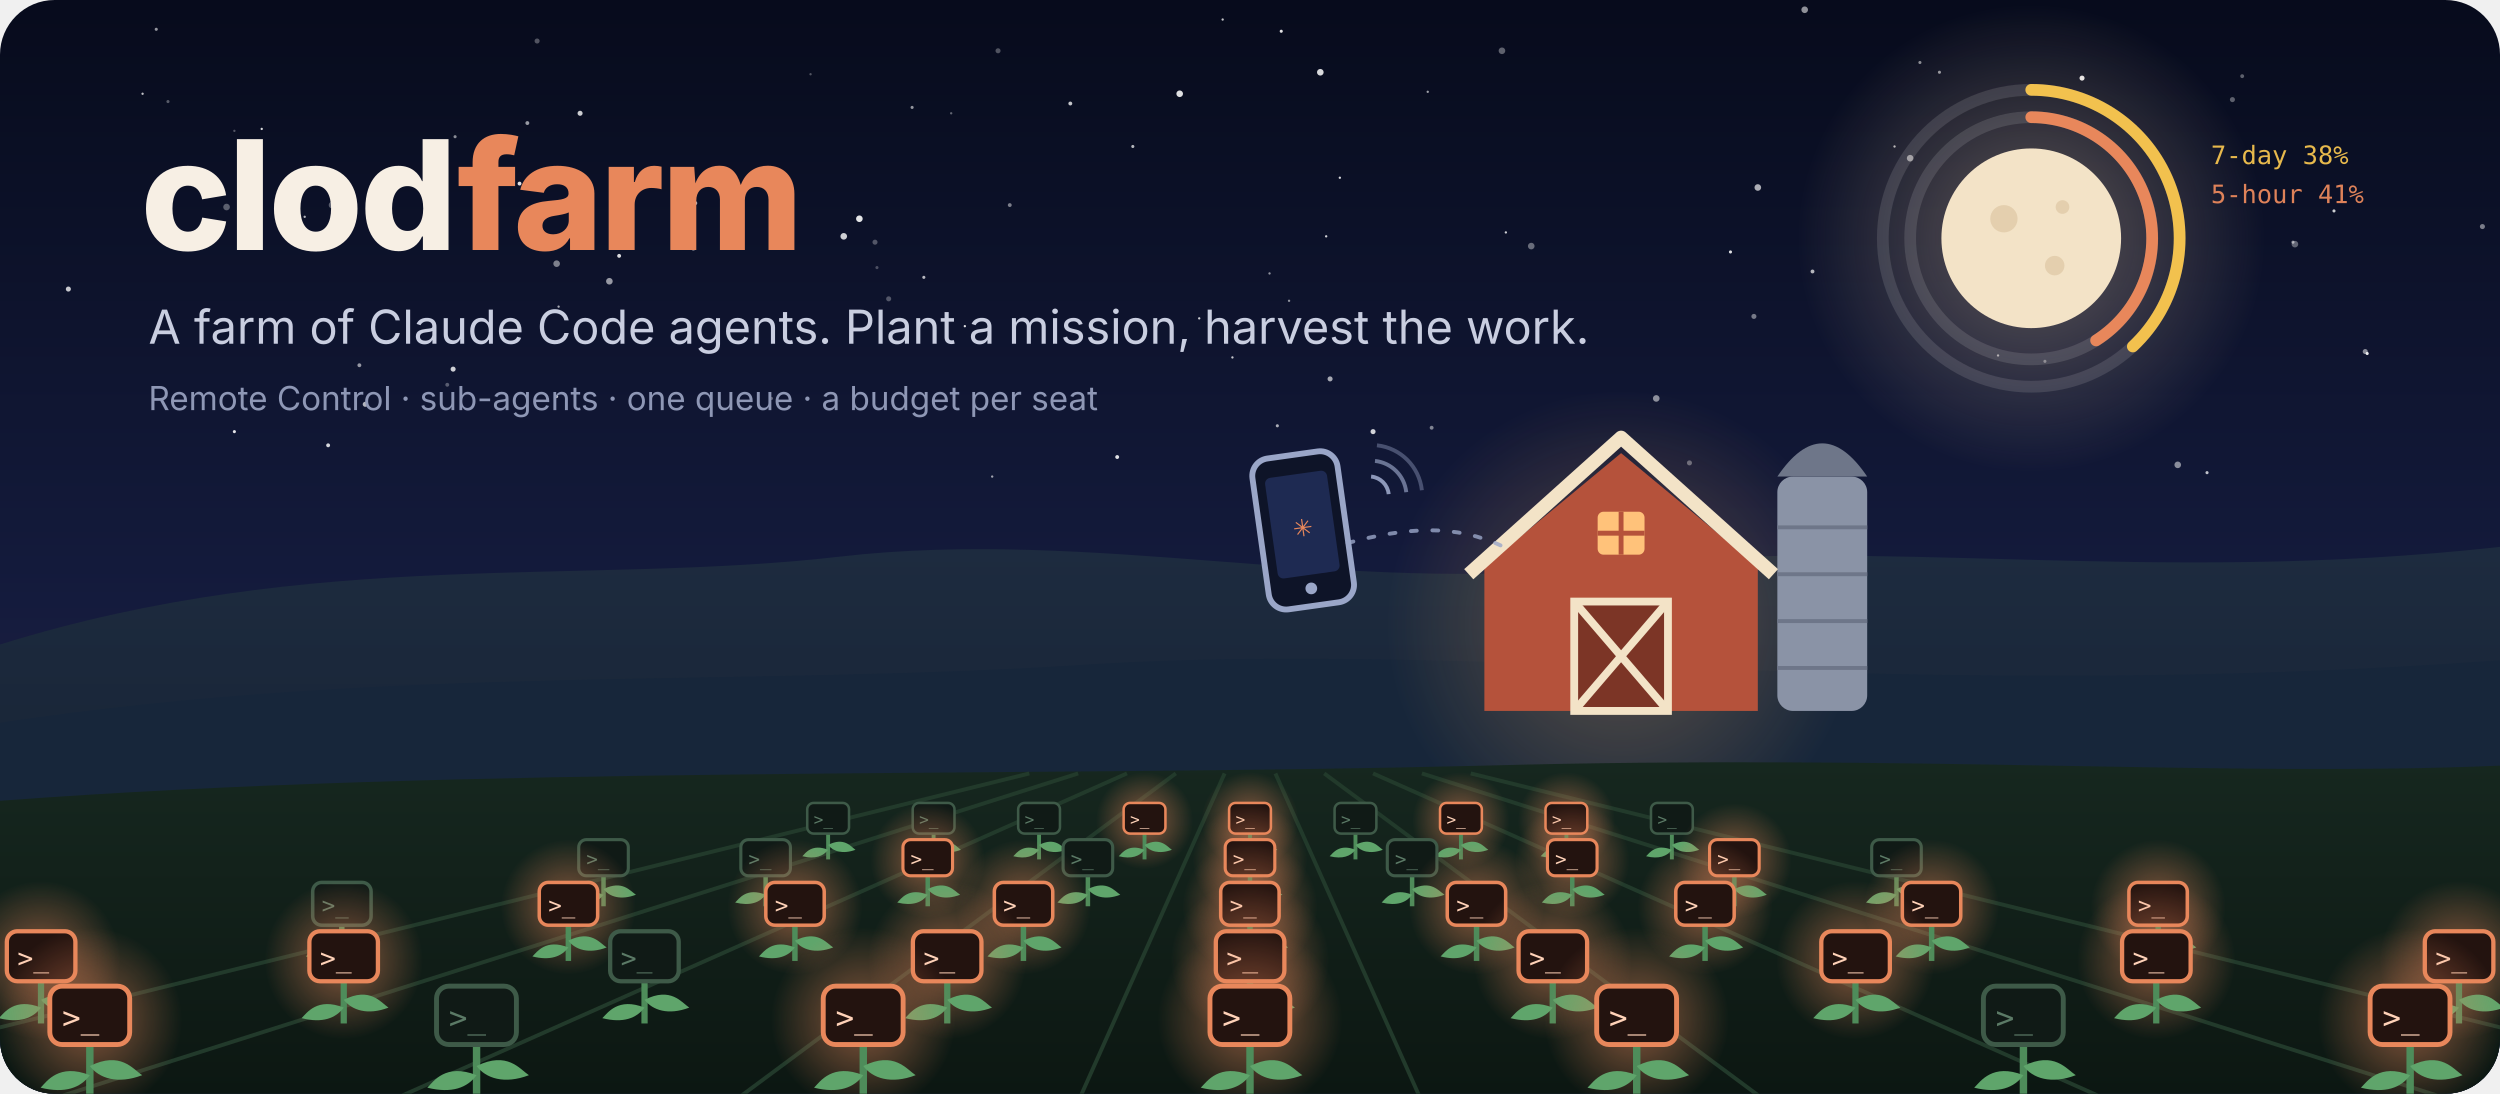
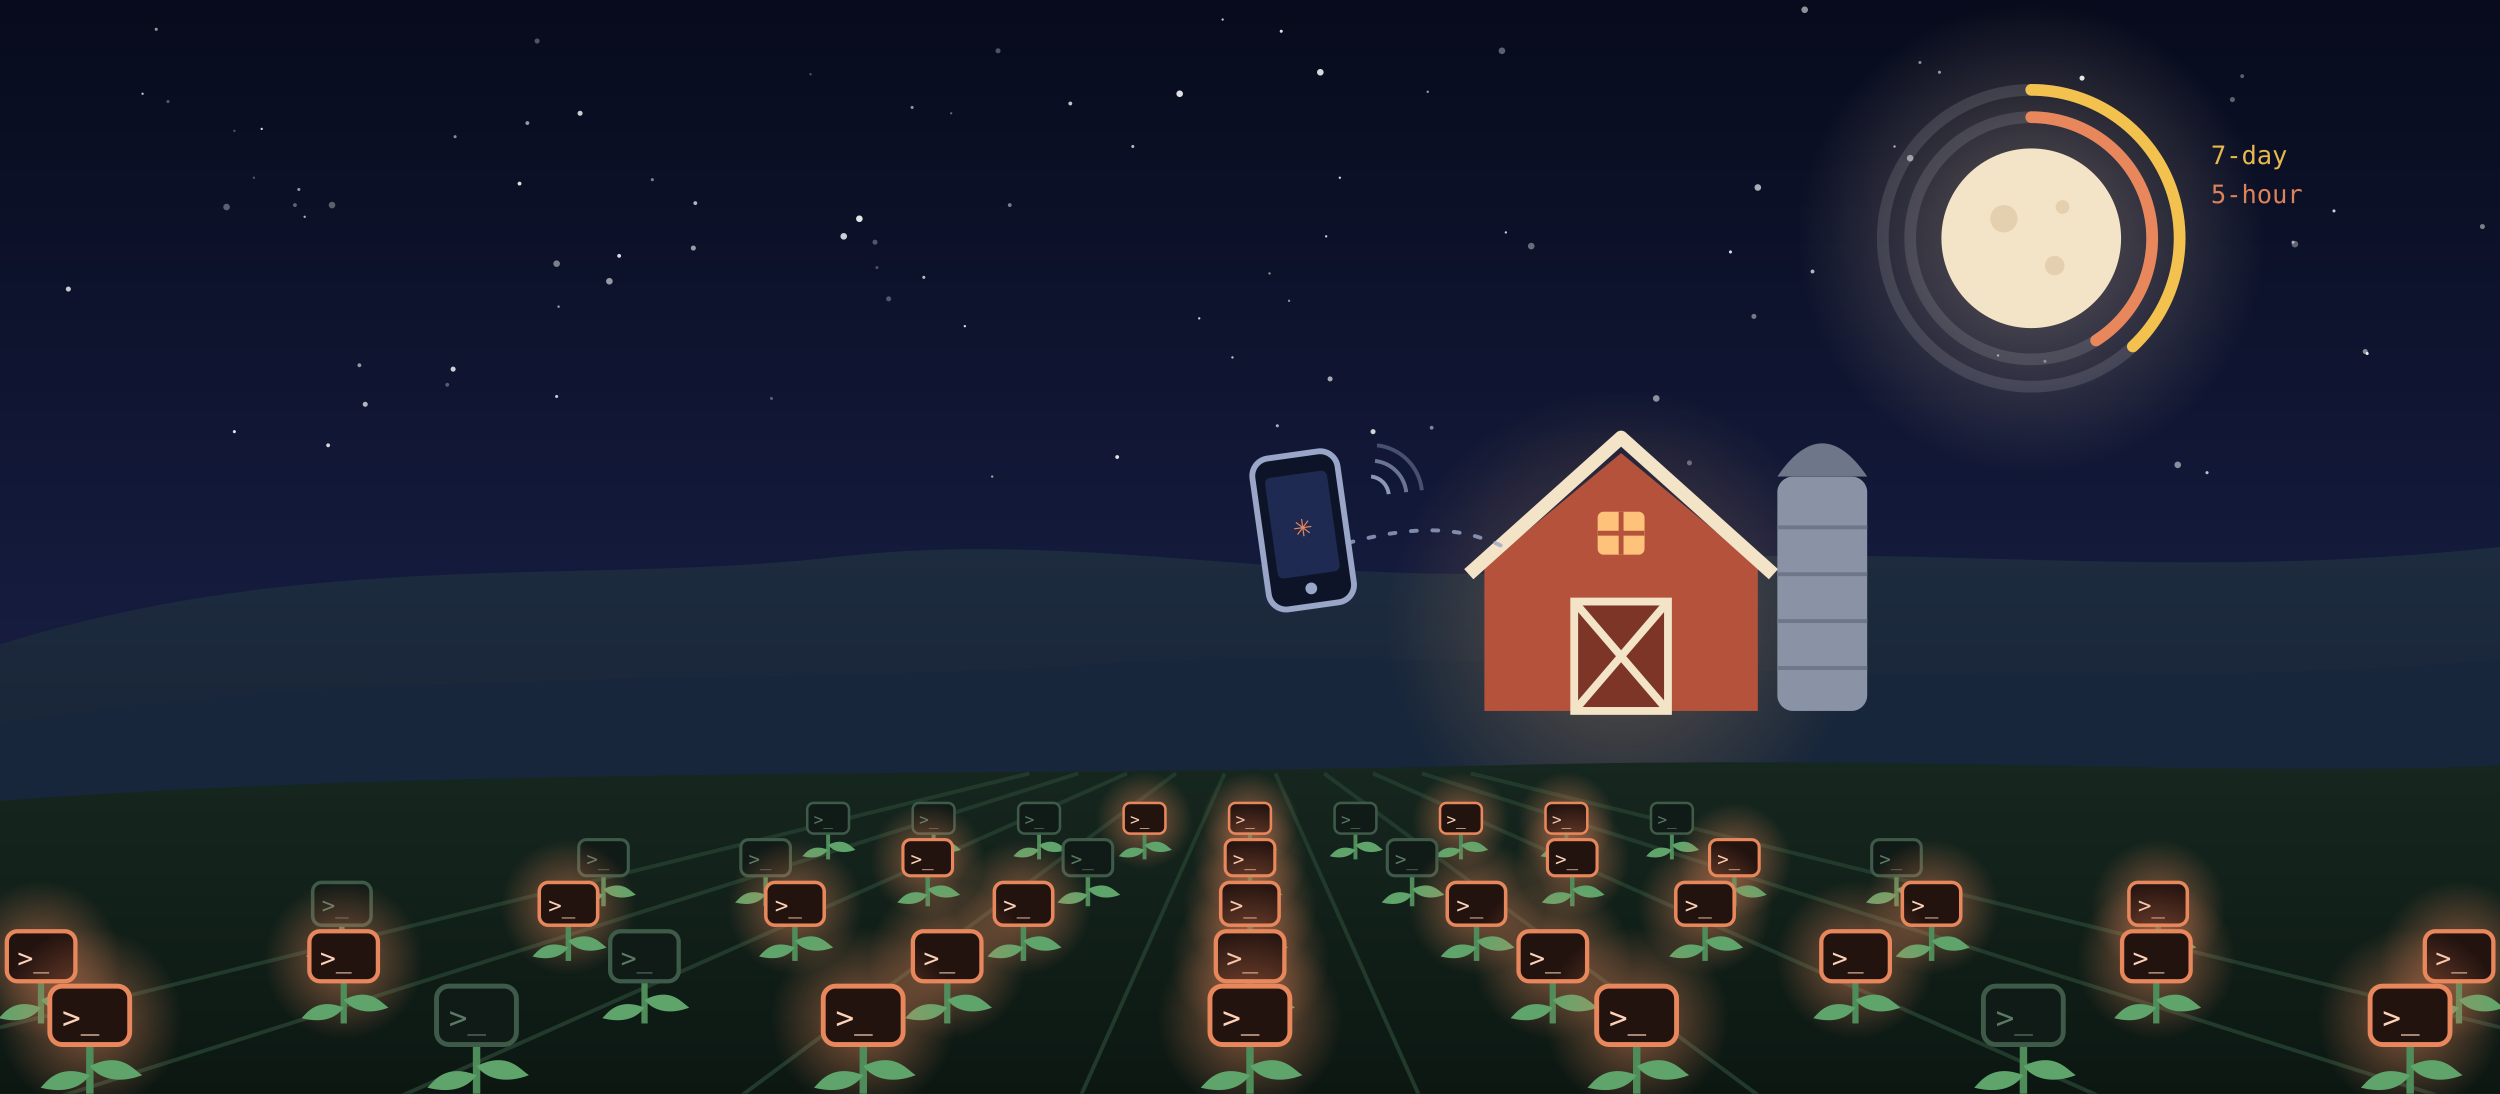
- <svg xmlns="http://www.w3.org/2000/svg" viewBox="0 0 1280 560" width="1280" height="560" role="img" aria-labelledby="t d">
+ <svg xmlns="http://www.w3.org/2000/svg" viewBox="0 0 1280 560" width="1280" height="560" aria-hidden="true" preserveAspectRatio="xMidYMax slice">
  <defs>
    <linearGradient id="sky" x1="0" y1="0" x2="0" y2="1">
      <stop offset="0" stop-color="#070B1C" />
      <stop offset=".55" stop-color="#141B3D" />
      <stop offset="1" stop-color="#3B2A4A" />
    </linearGradient>
    <linearGradient id="hillB" x1="0" y1="0" x2="0" y2="1">
      <stop offset="0" stop-color="#1D2B3F" />
      <stop offset="1" stop-color="#131D2C" />
    </linearGradient>
    <linearGradient id="field" x1="0" y1="0" x2="0" y2="1">
      <stop offset="0" stop-color="#16271F" />
      <stop offset="1" stop-color="#0C1712" />
    </linearGradient>
    <radialGradient id="moonGlow" cx=".5" cy=".5" r=".5">
      <stop offset="0" stop-color="#F6D7B0" stop-opacity=".35" />
      <stop offset="1" stop-color="#F6D7B0" stop-opacity="0" />
    </radialGradient>
    <radialGradient id="winGlow" cx=".5" cy=".5" r=".5">
      <stop offset="0" stop-color="#FFB86B" stop-opacity=".55" />
      <stop offset="1" stop-color="#FFB86B" stop-opacity="0" />
    </radialGradient>
    <radialGradient id="sproutGlow" cx=".5" cy=".5" r=".5">
      <stop offset="0" stop-color="#E8875B" stop-opacity=".55" />
      <stop offset="1" stop-color="#E8875B" stop-opacity="0" />
    </radialGradient>
    <clipPath id="card">
-       <rect width="1280" height="560" rx="28" />
+       <rect width="1280" height="560" />
    </clipPath>
  </defs>
  <g clip-path="url(#card)">
    <rect width="1280" height="560" fill="url(#sky)" />
    <circle cx="415" cy="38" r="0.6" fill="#fff" opacity="0.30" />
    <circle cx="686" cy="91" r="0.6" fill="#fff" opacity="0.84" />
    <circle cx="275" cy="21" r="1.3" fill="#fff" opacity="0.30" />
    <circle cx="116" cy="106" r="1.7" fill="#fff" opacity="0.33" />
    <circle cx="286" cy="157" r="0.6" fill="#fff" opacity="0.63" />
    <circle cx="508" cy="244" r="0.6" fill="#fff" opacity="0.61" />
    <circle cx="170" cy="105" r="1.7" fill="#fff" opacity="0.33" />
    <circle cx="395" cy="204" r="0.8" fill="#fff" opacity="0.32" />
    <circle cx="731" cy="47" r="0.6" fill="#fff" opacity="0.61" />
    <circle cx="80" cy="15" r="0.8" fill="#fff" opacity="0.57" />
    <circle cx="681" cy="194" r="1.3" fill="#fff" opacity="0.63" />
    <circle cx="580" cy="75" r="0.8" fill="#fff" opacity="0.70" />
    <circle cx="312" cy="144" r="1.7" fill="#fff" opacity="0.57" />
    <circle cx="440" cy="112" r="1.7" fill="#fff" opacity="0.89" />
    <circle cx="151" cy="105" r="1" fill="#fff" opacity="0.35" />
    <circle cx="626" cy="10" r="0.6" fill="#fff" opacity="0.75" />
    <circle cx="733" cy="219" r="1" fill="#fff" opacity="0.47" />
    <circle cx="448" cy="124" r="1.3" fill="#fff" opacity="0.29" />
    <circle cx="120" cy="67" r="0.6" fill="#fff" opacity="0.29" />
    <circle cx="898" cy="162" r="1.3" fill="#fff" opacity="0.43" />
    <circle cx="494" cy="167" r="0.6" fill="#fff" opacity="0.86" />
    <circle cx="455" cy="153" r="1.3" fill="#fff" opacity="0.29" />
    <circle cx="983" cy="32" r="0.8" fill="#fff" opacity="0.51" />
    <circle cx="1174" cy="124" r="0.8" fill="#fff" opacity="0.54" />
    <circle cx="703" cy="221" r="1.3" fill="#fff" opacity="0.81" />
    <circle cx="356" cy="104" r="1" fill="#fff" opacity="0.69" />
    <circle cx="487" cy="58" r="0.6" fill="#fff" opacity="0.36" />
    <circle cx="297" cy="58" r="1.3" fill="#fff" opacity="0.79" />
    <circle cx="233" cy="70" r="0.8" fill="#fff" opacity="0.52" />
    <circle cx="473" cy="142" r="0.8" fill="#fff" opacity="0.70" />
    <circle cx="660" cy="154" r="0.6" fill="#fff" opacity="0.55" />
    <circle cx="1115" cy="238" r="1.7" fill="#fff" opacity="0.51" />
    <circle cx="511" cy="26" r="1.3" fill="#fff" opacity="0.29" />
    <circle cx="86" cy="52" r="0.8" fill="#fff" opacity="0.32" />
    <circle cx="769" cy="26" r="1.7" fill="#fff" opacity="0.35" />
    <circle cx="130" cy="91" r="0.6" fill="#fff" opacity="0.30" />
    <circle cx="266" cy="94" r="1" fill="#fff" opacity="0.87" />
    <circle cx="771" cy="119" r="0.6" fill="#fff" opacity="0.80" />
    <circle cx="1271" cy="116" r="1.3" fill="#fff" opacity="0.45" />
    <circle cx="184" cy="187" r="1" fill="#fff" opacity="0.56" />
    <circle cx="886" cy="129" r="0.8" fill="#fff" opacity="0.87" />
    <circle cx="676" cy="37" r="1.7" fill="#fff" opacity="0.84" />
    <circle cx="970" cy="75" r="0.6" fill="#fff" opacity="0.70" />
    <circle cx="334" cy="92" r="0.8" fill="#fff" opacity="0.48" />
    <circle cx="285" cy="135" r="1.7" fill="#fff" opacity="0.46" />
    <circle cx="285" cy="203" r="0.8" fill="#fff" opacity="0.77" />
    <circle cx="1047" cy="185" r="0.8" fill="#fff" opacity="0.38" />
    <circle cx="631" cy="183" r="0.6" fill="#fff" opacity="0.76" />
    <circle cx="604" cy="48" r="1.7" fill="#fff" opacity="0.87" />
    <circle cx="572" cy="234" r="1" fill="#fff" opacity="0.87" />
    <circle cx="467" cy="55" r="0.8" fill="#fff" opacity="0.56" />
    <circle cx="432" cy="121" r="1.7" fill="#fff" opacity="0.80" />
    <circle cx="614" cy="163" r="0.6" fill="#fff" opacity="0.79" />
    <circle cx="153" cy="97" r="0.8" fill="#fff" opacity="0.56" />
    <circle cx="229" cy="197" r="1" fill="#fff" opacity="0.31" />
    <circle cx="1211" cy="180" r="1.3" fill="#fff" opacity="0.51" />
    <circle cx="1212" cy="181" r="0.8" fill="#fff" opacity="0.90" />
    <circle cx="35" cy="148" r="1.3" fill="#fff" opacity="0.77" />
    <circle cx="187" cy="207" r="1.3" fill="#fff" opacity="0.68" />
    <circle cx="449" cy="137" r="0.8" fill="#fff" opacity="0.26" />
    <circle cx="1023" cy="182" r="0.6" fill="#fff" opacity="0.59" />
    <circle cx="1195" cy="108" r="0.8" fill="#fff" opacity="0.79" />
    <circle cx="270" cy="63" r="1" fill="#fff" opacity="0.58" />
    <circle cx="978" cy="81" r="1.7" fill="#fff" opacity="0.52" />
    <circle cx="168" cy="228" r="1" fill="#fff" opacity="0.83" />
    <circle cx="848" cy="204" r="1.7" fill="#fff" opacity="0.52" />
    <circle cx="1175" cy="125" r="1.7" fill="#fff" opacity="0.35" />
    <circle cx="654" cy="218" r="0.8" fill="#fff" opacity="0.65" />
    <circle cx="993" cy="37" r="0.8" fill="#fff" opacity="0.56" />
    <circle cx="928" cy="139" r="1" fill="#fff" opacity="0.69" />
    <circle cx="679" cy="121" r="0.6" fill="#fff" opacity="0.82" />
    <circle cx="73" cy="48" r="0.6" fill="#fff" opacity="0.75" />
    <circle cx="650" cy="140" r="0.6" fill="#fff" opacity="0.54" />
    <circle cx="784" cy="126" r="1.7" fill="#fff" opacity="0.38" />
    <circle cx="355" cy="127" r="1.3" fill="#fff" opacity="0.58" />
    <circle cx="317" cy="131" r="1" fill="#fff" opacity="0.85" />
    <circle cx="1143" cy="51" r="1.3" fill="#fff" opacity="0.34" />
    <circle cx="156" cy="111" r="0.6" fill="#fff" opacity="0.69" />
    <circle cx="548" cy="53" r="1" fill="#fff" opacity="0.76" />
    <circle cx="1148" cy="39" r="1" fill="#fff" opacity="0.34" />
    <circle cx="1130" cy="242" r="0.8" fill="#fff" opacity="0.74" />
    <circle cx="120" cy="221" r="0.8" fill="#fff" opacity="0.89" />
    <circle cx="1066" cy="40" r="1.3" fill="#fff" opacity="0.90" />
    <circle cx="517" cy="105" r="1" fill="#fff" opacity="0.46" />
    <circle cx="924" cy="5" r="1.7" fill="#fff" opacity="0.55" />
    <circle cx="900" cy="96" r="1.7" fill="#fff" opacity="0.66" />
    <circle cx="656" cy="16" r="0.8" fill="#fff" opacity="0.88" />
    <circle cx="134" cy="66" r="0.6" fill="#fff" opacity="0.84" />
    <circle cx="232" cy="189" r="1.3" fill="#fff" opacity="0.80" />
    <circle cx="865" cy="237" r="1.3" fill="#fff" opacity="0.35" />
    <circle cx="1040" cy="122" r="120" fill="url(#moonGlow)" />
    <circle cx="1040" cy="122" r="46" fill="#F3E3C7" />
    <circle cx="1026" cy="112" r="7" fill="#E4CFAE" />
    <circle cx="1052" cy="136" r="5" fill="#E4CFAE" />
    <circle cx="1056" cy="106" r="3.5" fill="#E4CFAE" />
    <circle cx="1040" cy="122" r="62" fill="none" stroke="#ffffff" stroke-opacity=".12" stroke-width="6" />
    <path d="M1040.0,60.0 A62,62 0 0 1 1073.2,174.3" fill="none" stroke="#E8875B" stroke-width="6" stroke-linecap="round" />
    <circle cx="1040" cy="122" r="76" fill="none" stroke="#ffffff" stroke-opacity=".12" stroke-width="6" />
    <path d="M1040.0,46.0 A76,76 0 0 1 1092.0,177.4" fill="none" stroke="#F2C14E" stroke-width="6" stroke-linecap="round" />
-     <text x="1132" y="84" font-family="ui-monospace,SFMono-Regular,Menlo,monospace" font-size="13" fill="#F2C14E" opacity=".95">7-day  38%</text>
-     <text x="1132" y="104" font-family="ui-monospace,SFMono-Regular,Menlo,monospace" font-size="13" fill="#E8875B" opacity=".95">5-hour 41%</text>
+     <text x="1132" y="84" font-family="ui-monospace,SFMono-Regular,Menlo,monospace" font-size="13" fill="#F2C14E" opacity=".95">7-day</text>
+     <text x="1132" y="104" font-family="ui-monospace,SFMono-Regular,Menlo,monospace" font-size="13" fill="#E8875B" opacity=".95">5-hour</text>
    <path d="M0,330 C160,280 300,300 430,285 C560,270 690,305 820,290 C960,274 1100,300 1280,280 L1280,560 L0,560 Z" fill="url(#hillB)" />
    <path d="M0,370 C200,340 380,352 560,340 C760,328 980,360 1280,338 L1280,560 L0,560 Z" fill="#17263A" />
    <g transform="translate(760,250)">
      <circle cx="70" cy="70" r="120" fill="url(#winGlow)" opacity=".55" />
      <rect x="150" y="-6" width="46" height="120" rx="8" fill="#8A93A6" />
      <path d="M150,-6 Q173,-40 196,-6 Z" fill="#6E7689" />
      <g stroke="#6E7689" stroke-width="2">
        <line x1="150" y1="20" x2="196" y2="20" />
        <line x1="150" y1="44" x2="196" y2="44" />
        <line x1="150" y1="68" x2="196" y2="68" />
        <line x1="150" y1="92" x2="196" y2="92" />
      </g>
      <path d="M0,40 L70,-18 L140,40 L140,114 L0,114 Z" fill="#B5523B" />
      <path d="M-8,44 L70,-26 L148,44" fill="none" stroke="#F3E3C7" stroke-width="7" stroke-linejoin="round" />
      <rect x="46" y="58" width="48" height="56" fill="#7C3526" />
      <path d="M46,58 L94,114 M94,58 L46,114" stroke="#F3E3C7" stroke-width="4" />
      <rect x="46" y="58" width="48" height="56" fill="none" stroke="#F3E3C7" stroke-width="4" />
      <rect x="58" y="12" width="24" height="22" rx="3" fill="#FFC27A" />
      <path d="M70,12 V34 M58,23 H82" stroke="#B5523B" stroke-width="2.5" />
    </g>
    <g transform="translate(640,236) rotate(-8)">
      <rect x="0" y="0" width="44" height="78" rx="9" fill="#0E1428" stroke="#9AA6C8" stroke-width="3" />
      <rect x="6" y="10" width="32" height="52" rx="3" fill="#1E2A52" />
      <text x="22" y="42" text-anchor="middle" font-family="ui-monospace,Menlo,monospace" font-size="16" fill="#E8875B">✳</text>
      <circle cx="22" cy="69" r="3" fill="#9AA6C8" />
    </g>
    <path d="M690,278 C720,270 745,268 770,280" fill="none" stroke="#9AA6C8" stroke-width="2" stroke-dasharray="3 8" stroke-linecap="round" opacity=".8" />
    <path d="M702,244 a10,10 0 0 1 9,9" fill="none" stroke="#9AA6C8" stroke-width="2" opacity="0.90" />
    <path d="M704,236 a18,18 0 0 1 16,16" fill="none" stroke="#9AA6C8" stroke-width="2" opacity="0.65" />
    <path d="M705,228 a26,26 0 0 1 23,23" fill="none" stroke="#9AA6C8" stroke-width="2" opacity="0.40" />
    <path d="M0,410 C240,392 520,398 760,392 C980,386 1140,398 1280,392 L1280,560 L0,560 Z" fill="url(#field)" />
    <line x1="527" y1="396" x2="-300" y2="600" stroke="#223A2B" stroke-width="2" />
    <line x1="552" y1="396" x2="-91" y2="600" stroke="#223A2B" stroke-width="2" />
    <line x1="577" y1="396" x2="118" y2="600" stroke="#223A2B" stroke-width="2" />
    <line x1="602" y1="396" x2="327" y2="600" stroke="#223A2B" stroke-width="2" />
    <line x1="627" y1="396" x2="536" y2="600" stroke="#223A2B" stroke-width="2" />
    <line x1="653" y1="396" x2="744" y2="600" stroke="#223A2B" stroke-width="2" />
    <line x1="678" y1="396" x2="953" y2="600" stroke="#223A2B" stroke-width="2" />
    <line x1="703" y1="396" x2="1162" y2="600" stroke="#223A2B" stroke-width="2" />
    <line x1="728" y1="396" x2="1371" y2="600" stroke="#223A2B" stroke-width="2" />
    <line x1="753" y1="396" x2="1580" y2="600" stroke="#223A2B" stroke-width="2" />
    <path d="M424,440 C424,433.4 424,430.1 424,426.8" stroke="#4E8C5A" stroke-width="2.0" fill="none" />
    <path d="M424,435.1 C415.8,431.8 412.4,436.7 410.8,438.4 C417.4,440.0 421.5,438.4 424,435.1 Z" fill="#5FA56B" />
    <path d="M424,432.6 C432.2,428.4 435.6,433.4 438.0,435.1 C431.4,437.5 426.5,435.9 424,432.6 Z" fill="#5FA56B" />
    <rect x="413.3" y="411.1" width="21.4" height="15.7" rx="3.3" fill="#101A16" stroke="#3E5A48" stroke-width="1.3" />
    <text x="416.6" y="422.4" font-family="ui-monospace,Menlo,monospace" font-size="8.2" fill="#5B7A66">&gt;_</text>
    <path d="M478,440 C478,433.4 478,430.1 478,426.8" stroke="#4E8C5A" stroke-width="2.0" fill="none" />
    <path d="M478,435.1 C469.8,431.8 466.4,436.7 464.8,438.4 C471.4,440.0 475.5,438.4 478,435.1 Z" fill="#5FA56B" />
    <path d="M478,432.6 C486.2,428.4 489.6,433.4 492.0,435.1 C485.4,437.5 480.5,435.9 478,432.6 Z" fill="#5FA56B" />
    <rect x="467.3" y="411.1" width="21.4" height="15.7" rx="3.3" fill="#101A16" stroke="#3E5A48" stroke-width="1.3" />
    <text x="470.6" y="422.4" font-family="ui-monospace,Menlo,monospace" font-size="8.2" fill="#5B7A66">&gt;_</text>
    <path d="M532,440 C532,433.4 532,430.1 532,426.8" stroke="#4E8C5A" stroke-width="2.0" fill="none" />
    <path d="M532,435.1 C523.8,431.8 520.5,436.7 518.8,438.4 C525.4,440.0 529.5,438.4 532,435.1 Z" fill="#5FA56B" />
    <path d="M532,432.6 C540.2,428.4 543.5,433.4 546.0,435.1 C539.4,437.5 534.5,435.9 532,432.6 Z" fill="#5FA56B" />
    <rect x="521.3" y="411.1" width="21.4" height="15.7" rx="3.3" fill="#101A16" stroke="#3E5A48" stroke-width="1.3" />
    <text x="524.6" y="422.4" font-family="ui-monospace,Menlo,monospace" font-size="8.2" fill="#5B7A66">&gt;_</text>
    <circle cx="586" cy="420.2" r="24.8" fill="url(#sproutGlow)" />
    <path d="M586,440 C586,433.4 586,430.1 586,426.8" stroke="#4E8C5A" stroke-width="2.0" fill="none" />
    <path d="M586,435.1 C577.8,431.8 574.5,436.7 572.8,438.4 C579.4,440.0 583.5,438.4 586,435.1 Z" fill="#5FA56B" />
    <path d="M586,432.6 C594.2,428.4 597.5,433.4 600.0,435.1 C593.4,437.5 588.5,435.9 586,432.6 Z" fill="#5FA56B" />
    <rect x="575.3" y="411.1" width="21.4" height="15.7" rx="3.3" fill="#23130F" stroke="#E8875B" stroke-width="1.3" />
    <text x="578.6" y="422.4" font-family="ui-monospace,Menlo,monospace" font-size="8.2" fill="#FFD2B8">&gt;_</text>
    <circle cx="640" cy="420.2" r="24.8" fill="url(#sproutGlow)" />
    <path d="M640,440 C640,433.4 640,430.1 640,426.8" stroke="#4E8C5A" stroke-width="2.0" fill="none" />
    <path d="M640,435.1 C631.8,431.8 628.5,436.7 626.8,438.4 C633.4,440.0 637.5,438.4 640,435.1 Z" fill="#5FA56B" />
    <path d="M640,432.6 C648.2,428.4 651.5,433.4 654.0,435.1 C647.4,437.5 642.5,435.9 640,432.6 Z" fill="#5FA56B" />
    <rect x="629.3" y="411.1" width="21.4" height="15.7" rx="3.3" fill="#23130F" stroke="#E8875B" stroke-width="1.3" />
    <text x="632.6" y="422.4" font-family="ui-monospace,Menlo,monospace" font-size="8.2" fill="#FFD2B8">&gt;_</text>
    <path d="M694,440 C694,433.4 694,430.1 694,426.8" stroke="#4E8C5A" stroke-width="2.0" fill="none" />
    <path d="M694,435.1 C685.8,431.8 682.5,436.7 680.8,438.4 C687.4,440.0 691.5,438.4 694,435.1 Z" fill="#5FA56B" />
    <path d="M694,432.6 C702.2,428.4 705.5,433.4 708.0,435.1 C701.4,437.5 696.5,435.9 694,432.6 Z" fill="#5FA56B" />
    <rect x="683.3" y="411.1" width="21.4" height="15.7" rx="3.3" fill="#101A16" stroke="#3E5A48" stroke-width="1.3" />
    <text x="686.6" y="422.4" font-family="ui-monospace,Menlo,monospace" font-size="8.2" fill="#5B7A66">&gt;_</text>
    <circle cx="748" cy="420.2" r="24.8" fill="url(#sproutGlow)" />
    <path d="M748,440 C748,433.4 748,430.1 748,426.8" stroke="#4E8C5A" stroke-width="2.0" fill="none" />
    <path d="M748,435.1 C739.8,431.8 736.5,436.7 734.8,438.4 C741.4,440.0 745.5,438.4 748,435.1 Z" fill="#5FA56B" />
    <path d="M748,432.6 C756.2,428.4 759.5,433.4 762.0,435.1 C755.4,437.5 750.5,435.9 748,432.6 Z" fill="#5FA56B" />
    <rect x="737.3" y="411.1" width="21.4" height="15.7" rx="3.3" fill="#23130F" stroke="#E8875B" stroke-width="1.3" />
    <text x="740.6" y="422.4" font-family="ui-monospace,Menlo,monospace" font-size="8.2" fill="#FFD2B8">&gt;_</text>
    <circle cx="802" cy="420.2" r="24.8" fill="url(#sproutGlow)" />
    <path d="M802,440 C802,433.4 802,430.1 802,426.8" stroke="#4E8C5A" stroke-width="2.0" fill="none" />
    <path d="M802,435.1 C793.8,431.8 790.5,436.7 788.8,438.4 C795.4,440.0 799.5,438.4 802,435.1 Z" fill="#5FA56B" />
    <path d="M802,432.6 C810.2,428.4 813.5,433.4 816.0,435.1 C809.4,437.5 804.5,435.9 802,432.6 Z" fill="#5FA56B" />
    <rect x="791.3" y="411.1" width="21.4" height="15.7" rx="3.3" fill="#23130F" stroke="#E8875B" stroke-width="1.3" />
    <text x="794.6" y="422.4" font-family="ui-monospace,Menlo,monospace" font-size="8.2" fill="#FFD2B8">&gt;_</text>
    <path d="M856,440 C856,433.4 856,430.1 856,426.8" stroke="#4E8C5A" stroke-width="2.0" fill="none" />
    <path d="M856,435.1 C847.8,431.8 844.5,436.7 842.8,438.4 C849.4,440.0 853.5,438.4 856,435.1 Z" fill="#5FA56B" />
    <path d="M856,432.6 C864.2,428.4 867.5,433.4 870.0,435.1 C863.4,437.5 858.5,435.9 856,432.6 Z" fill="#5FA56B" />
    <rect x="845.3" y="411.1" width="21.4" height="15.7" rx="3.3" fill="#101A16" stroke="#3E5A48" stroke-width="1.3" />
    <text x="848.6" y="422.4" font-family="ui-monospace,Menlo,monospace" font-size="8.2" fill="#5B7A66">&gt;_</text>
    <path d="M309,464 C309,456.2 309,452.3 309,448.4" stroke="#4E8C5A" stroke-width="2.3" fill="none" />
    <path d="M309,458.1 C299.2,454.2 295.4,460.1 293.4,462.1 C301.2,464.0 306.1,462.1 309,458.1 Z" fill="#5FA56B" />
    <path d="M309,455.2 C318.8,450.4 322.6,456.2 325.6,458.1 C317.8,461.1 311.9,459.1 309,455.2 Z" fill="#5FA56B" />
    <rect x="296.3" y="429.9" width="25.4" height="18.5" rx="3.9" fill="#101A16" stroke="#3E5A48" stroke-width="1.6" />
    <text x="300.2" y="443.2" font-family="ui-monospace,Menlo,monospace" font-size="9.8" fill="#5B7A66">&gt;_</text>
    <path d="M392,464 C392,456.2 392,452.3 392,448.4" stroke="#4E8C5A" stroke-width="2.3" fill="none" />
    <path d="M392,458.1 C382.2,454.2 378.4,460.1 376.4,462.1 C384.2,464.0 389.1,462.1 392,458.1 Z" fill="#5FA56B" />
    <path d="M392,455.2 C401.8,450.4 405.6,456.2 408.6,458.1 C400.8,461.1 394.9,459.1 392,455.2 Z" fill="#5FA56B" />
    <rect x="379.3" y="429.9" width="25.4" height="18.5" rx="3.9" fill="#101A16" stroke="#3E5A48" stroke-width="1.6" />
    <text x="383.2" y="443.2" font-family="ui-monospace,Menlo,monospace" font-size="9.8" fill="#5B7A66">&gt;_</text>
    <circle cx="475" cy="440.6" r="29.3" fill="url(#sproutGlow)" />
    <path d="M475,464 C475,456.2 475,452.3 475,448.4" stroke="#4E8C5A" stroke-width="2.3" fill="none" />
    <path d="M475,458.1 C465.2,454.2 461.4,460.1 459.4,462.1 C467.2,464.0 472.1,462.1 475,458.1 Z" fill="#5FA56B" />
    <path d="M475,455.2 C484.8,450.4 488.6,456.2 491.6,458.1 C483.8,461.1 477.9,459.1 475,455.2 Z" fill="#5FA56B" />
    <rect x="462.3" y="429.9" width="25.4" height="18.5" rx="3.9" fill="#23130F" stroke="#E8875B" stroke-width="1.6" />
    <text x="466.2" y="443.2" font-family="ui-monospace,Menlo,monospace" font-size="9.8" fill="#FFD2B8">&gt;_</text>
    <path d="M557,464 C557,456.2 557,452.3 557,448.4" stroke="#4E8C5A" stroke-width="2.3" fill="none" />
    <path d="M557,458.1 C547.2,454.2 543.4,460.1 541.4,462.1 C549.2,464.0 554.1,462.1 557,458.1 Z" fill="#5FA56B" />
    <path d="M557,455.2 C566.8,450.4 570.6,456.2 573.6,458.1 C565.8,461.1 559.9,459.1 557,455.2 Z" fill="#5FA56B" />
    <rect x="544.3" y="429.9" width="25.4" height="18.5" rx="3.9" fill="#101A16" stroke="#3E5A48" stroke-width="1.6" />
    <text x="548.2" y="443.2" font-family="ui-monospace,Menlo,monospace" font-size="9.8" fill="#5B7A66">&gt;_</text>
    <circle cx="640" cy="440.6" r="29.3" fill="url(#sproutGlow)" />
    <path d="M640,464 C640,456.2 640,452.3 640,448.4" stroke="#4E8C5A" stroke-width="2.3" fill="none" />
    <path d="M640,458.1 C630.2,454.2 626.4,460.1 624.4,462.1 C632.2,464.0 637.1,462.1 640,458.1 Z" fill="#5FA56B" />
    <path d="M640,455.2 C649.8,450.4 653.6,456.2 656.6,458.1 C648.8,461.1 642.9,459.1 640,455.2 Z" fill="#5FA56B" />
    <rect x="627.3" y="429.9" width="25.4" height="18.5" rx="3.9" fill="#23130F" stroke="#E8875B" stroke-width="1.6" />
    <text x="631.2" y="443.2" font-family="ui-monospace,Menlo,monospace" font-size="9.8" fill="#FFD2B8">&gt;_</text>
    <path d="M723,464 C723,456.2 723,452.3 723,448.4" stroke="#4E8C5A" stroke-width="2.3" fill="none" />
    <path d="M723,458.1 C713.2,454.2 709.4,460.1 707.4,462.1 C715.2,464.0 720.1,462.1 723,458.1 Z" fill="#5FA56B" />
    <path d="M723,455.2 C732.8,450.4 736.6,456.2 739.6,458.1 C731.8,461.1 725.9,459.1 723,455.2 Z" fill="#5FA56B" />
    <rect x="710.3" y="429.9" width="25.4" height="18.5" rx="3.9" fill="#101A16" stroke="#3E5A48" stroke-width="1.6" />
    <text x="714.2" y="443.2" font-family="ui-monospace,Menlo,monospace" font-size="9.8" fill="#5B7A66">&gt;_</text>
    <circle cx="805" cy="440.6" r="29.3" fill="url(#sproutGlow)" />
    <path d="M805,464 C805,456.2 805,452.3 805,448.4" stroke="#4E8C5A" stroke-width="2.3" fill="none" />
    <path d="M805,458.1 C795.2,454.2 791.4,460.1 789.4,462.1 C797.2,464.0 802.1,462.1 805,458.1 Z" fill="#5FA56B" />
    <path d="M805,455.2 C814.8,450.4 818.6,456.2 821.6,458.1 C813.8,461.1 807.9,459.1 805,455.2 Z" fill="#5FA56B" />
    <rect x="792.3" y="429.9" width="25.4" height="18.5" rx="3.9" fill="#23130F" stroke="#E8875B" stroke-width="1.6" />
    <text x="796.2" y="443.2" font-family="ui-monospace,Menlo,monospace" font-size="9.8" fill="#FFD2B8">&gt;_</text>
    <circle cx="888" cy="440.6" r="29.3" fill="url(#sproutGlow)" />
    <path d="M888,464 C888,456.2 888,452.3 888,448.4" stroke="#4E8C5A" stroke-width="2.3" fill="none" />
    <path d="M888,458.1 C878.2,454.2 874.4,460.1 872.4,462.1 C880.2,464.0 885.1,462.1 888,458.1 Z" fill="#5FA56B" />
    <path d="M888,455.2 C897.8,450.4 901.6,456.2 904.6,458.1 C896.8,461.1 890.9,459.1 888,455.2 Z" fill="#5FA56B" />
    <rect x="875.3" y="429.9" width="25.4" height="18.5" rx="3.9" fill="#23130F" stroke="#E8875B" stroke-width="1.6" />
    <text x="879.2" y="443.2" font-family="ui-monospace,Menlo,monospace" font-size="9.8" fill="#FFD2B8">&gt;_</text>
    <path d="M971,464 C971,456.2 971,452.3 971,448.4" stroke="#4E8C5A" stroke-width="2.3" fill="none" />
    <path d="M971,458.1 C961.2,454.2 957.4,460.1 955.4,462.1 C963.2,464.0 968.1,462.1 971,458.1 Z" fill="#5FA56B" />
    <path d="M971,455.2 C980.8,450.4 984.6,456.2 987.6,458.1 C979.8,461.1 973.9,459.1 971,455.2 Z" fill="#5FA56B" />
    <rect x="958.3" y="429.9" width="25.4" height="18.5" rx="3.9" fill="#101A16" stroke="#3E5A48" stroke-width="1.6" />
    <text x="962.2" y="443.2" font-family="ui-monospace,Menlo,monospace" font-size="9.8" fill="#5B7A66">&gt;_</text>
    <path d="M175,492 C175,482.8 175,478.2 175,473.6" stroke="#4E8C5A" stroke-width="2.8" fill="none" />
    <path d="M175,485.1 C163.5,480.5 158.9,487.4 156.6,489.7 C165.8,492.0 171.6,489.7 175,485.1 Z" fill="#5FA56B" />
    <path d="M175,481.6 C186.5,475.9 191.1,482.8 194.6,485.1 C185.3,488.6 178.4,486.2 175,481.6 Z" fill="#5FA56B" />
    <rect x="160.1" y="451.8" width="29.9" height="21.9" rx="4.6" fill="#101A16" stroke="#3E5A48" stroke-width="1.8" />
    <text x="164.7" y="467.5" font-family="ui-monospace,Menlo,monospace" font-size="11.5" fill="#5B7A66">&gt;_</text>
    <circle cx="291" cy="464.4" r="34.5" fill="url(#sproutGlow)" />
    <path d="M291,492 C291,482.8 291,478.2 291,473.6" stroke="#4E8C5A" stroke-width="2.8" fill="none" />
    <path d="M291,485.1 C279.5,480.5 274.9,487.4 272.6,489.7 C281.8,492.0 287.6,489.7 291,485.1 Z" fill="#5FA56B" />
    <path d="M291,481.6 C302.5,475.9 307.1,482.8 310.6,485.1 C301.4,488.6 294.4,486.2 291,481.6 Z" fill="#5FA56B" />
    <rect x="276.1" y="451.8" width="29.9" height="21.9" rx="4.6" fill="#23130F" stroke="#E8875B" stroke-width="1.8" />
    <text x="280.7" y="467.5" font-family="ui-monospace,Menlo,monospace" font-size="11.5" fill="#FFD2B8">&gt;_</text>
    <circle cx="407" cy="464.4" r="34.5" fill="url(#sproutGlow)" />
    <path d="M407,492 C407,482.8 407,478.2 407,473.6" stroke="#4E8C5A" stroke-width="2.8" fill="none" />
    <path d="M407,485.1 C395.5,480.5 390.9,487.4 388.6,489.7 C397.8,492.0 403.6,489.7 407,485.1 Z" fill="#5FA56B" />
    <path d="M407,481.6 C418.5,475.9 423.1,482.8 426.6,485.1 C417.4,488.6 410.4,486.2 407,481.6 Z" fill="#5FA56B" />
    <rect x="392.1" y="451.8" width="29.9" height="21.9" rx="4.6" fill="#23130F" stroke="#E8875B" stroke-width="1.8" />
    <text x="396.7" y="467.5" font-family="ui-monospace,Menlo,monospace" font-size="11.5" fill="#FFD2B8">&gt;_</text>
    <circle cx="524" cy="464.4" r="34.5" fill="url(#sproutGlow)" />
    <path d="M524,492 C524,482.8 524,478.2 524,473.6" stroke="#4E8C5A" stroke-width="2.8" fill="none" />
    <path d="M524,485.1 C512.5,480.5 507.9,487.4 505.6,489.7 C514.8,492.0 520.5,489.7 524,485.1 Z" fill="#5FA56B" />
    <path d="M524,481.6 C535.5,475.9 540.1,482.8 543.5,485.1 C534.4,488.6 527.5,486.2 524,481.6 Z" fill="#5FA56B" />
    <rect x="509.1" y="451.8" width="29.9" height="21.9" rx="4.6" fill="#23130F" stroke="#E8875B" stroke-width="1.8" />
    <text x="513.6" y="467.5" font-family="ui-monospace,Menlo,monospace" font-size="11.5" fill="#FFD2B8">&gt;_</text>
    <circle cx="640" cy="464.4" r="34.5" fill="url(#sproutGlow)" />
    <path d="M640,492 C640,482.8 640,478.2 640,473.6" stroke="#4E8C5A" stroke-width="2.8" fill="none" />
    <path d="M640,485.1 C628.5,480.5 623.9,487.4 621.6,489.7 C630.8,492.0 636.5,489.7 640,485.1 Z" fill="#5FA56B" />
    <path d="M640,481.6 C651.5,475.9 656.1,482.8 659.5,485.1 C650.4,488.6 643.5,486.2 640,481.6 Z" fill="#5FA56B" />
    <rect x="625.0" y="451.8" width="29.9" height="21.9" rx="4.6" fill="#23130F" stroke="#E8875B" stroke-width="1.8" />
    <text x="629.6" y="467.5" font-family="ui-monospace,Menlo,monospace" font-size="11.5" fill="#FFD2B8">&gt;_</text>
    <circle cx="756" cy="464.4" r="34.5" fill="url(#sproutGlow)" />
    <path d="M756,492 C756,482.8 756,478.2 756,473.6" stroke="#4E8C5A" stroke-width="2.8" fill="none" />
    <path d="M756,485.1 C744.5,480.5 739.9,487.4 737.6,489.7 C746.8,492.0 752.5,489.7 756,485.1 Z" fill="#5FA56B" />
    <path d="M756,481.6 C767.5,475.9 772.1,482.8 775.5,485.1 C766.4,488.6 759.5,486.2 756,481.6 Z" fill="#5FA56B" />
    <rect x="741.0" y="451.8" width="29.9" height="21.9" rx="4.6" fill="#23130F" stroke="#E8875B" stroke-width="1.8" />
    <text x="745.6" y="467.5" font-family="ui-monospace,Menlo,monospace" font-size="11.5" fill="#FFD2B8">&gt;_</text>
    <circle cx="873" cy="464.4" r="34.5" fill="url(#sproutGlow)" />
    <path d="M873,492 C873,482.8 873,478.2 873,473.6" stroke="#4E8C5A" stroke-width="2.8" fill="none" />
    <path d="M873,485.1 C861.5,480.5 856.9,487.4 854.6,489.7 C863.8,492.0 869.5,489.7 873,485.1 Z" fill="#5FA56B" />
    <path d="M873,481.6 C884.5,475.9 889.1,482.8 892.5,485.1 C883.4,488.6 876.5,486.2 873,481.6 Z" fill="#5FA56B" />
    <rect x="858.0" y="451.8" width="29.9" height="21.9" rx="4.6" fill="#23130F" stroke="#E8875B" stroke-width="1.8" />
    <text x="862.6" y="467.5" font-family="ui-monospace,Menlo,monospace" font-size="11.5" fill="#FFD2B8">&gt;_</text>
    <circle cx="989" cy="464.4" r="34.5" fill="url(#sproutGlow)" />
    <path d="M989,492 C989,482.8 989,478.2 989,473.6" stroke="#4E8C5A" stroke-width="2.8" fill="none" />
    <path d="M989,485.1 C977.5,480.5 972.9,487.4 970.6,489.7 C979.8,492.0 985.5,489.7 989,485.1 Z" fill="#5FA56B" />
    <path d="M989,481.6 C1000.5,475.9 1005.1,482.8 1008.5,485.1 C999.4,488.6 992.5,486.2 989,481.6 Z" fill="#5FA56B" />
    <rect x="974.0" y="451.8" width="29.9" height="21.9" rx="4.6" fill="#23130F" stroke="#E8875B" stroke-width="1.8" />
    <text x="978.6" y="467.5" font-family="ui-monospace,Menlo,monospace" font-size="11.5" fill="#FFD2B8">&gt;_</text>
    <circle cx="1105" cy="464.4" r="34.5" fill="url(#sproutGlow)" />
    <path d="M1105,492 C1105,482.8 1105,478.2 1105,473.6" stroke="#4E8C5A" stroke-width="2.8" fill="none" />
    <path d="M1105,485.1 C1093.5,480.5 1088.9,487.4 1086.6,489.7 C1095.8,492.0 1101.5,489.7 1105,485.1 Z" fill="#5FA56B" />
    <path d="M1105,481.6 C1116.5,475.9 1121.1,482.8 1124.5,485.1 C1115.3,488.6 1108.5,486.2 1105,481.6 Z" fill="#5FA56B" />
    <rect x="1090.0" y="451.8" width="29.9" height="21.9" rx="4.6" fill="#23130F" stroke="#E8875B" stroke-width="1.8" />
    <text x="1094.6" y="467.5" font-family="ui-monospace,Menlo,monospace" font-size="11.5" fill="#FFD2B8">&gt;_</text>
    <circle cx="21" cy="491.6" r="40.5" fill="url(#sproutGlow)" />
    <path d="M21,524 C21,513.2 21,507.8 21,502.4" stroke="#4E8C5A" stroke-width="3.2" fill="none" />
    <path d="M21,515.9 C7.5,510.5 2.1,518.6 -0.6,521.3 C10.2,524.0 16.9,521.3 21,515.9 Z" fill="#5FA56B" />
    <path d="M21,511.9 C34.5,505.1 39.9,513.2 44.0,515.9 C33.1,520.0 25.1,517.2 21,511.9 Z" fill="#5FA56B" />
    <rect x="3.5" y="476.8" width="35.1" height="25.6" rx="5.4" fill="#23130F" stroke="#E8875B" stroke-width="2.2" />
    <text x="8.9" y="495.2" font-family="ui-monospace,Menlo,monospace" font-size="13.5" fill="#FFD2B8">&gt;_</text>
    <circle cx="176" cy="491.6" r="40.5" fill="url(#sproutGlow)" />
    <path d="M176,524 C176,513.2 176,507.8 176,502.4" stroke="#4E8C5A" stroke-width="3.2" fill="none" />
    <path d="M176,515.9 C162.5,510.5 157.1,518.6 154.4,521.3 C165.2,524.0 171.9,521.3 176,515.9 Z" fill="#5FA56B" />
    <path d="M176,511.9 C189.5,505.1 194.9,513.2 198.9,515.9 C188.2,520.0 180.1,517.2 176,511.9 Z" fill="#5FA56B" />
    <rect x="158.4" y="476.8" width="35.1" height="25.6" rx="5.4" fill="#23130F" stroke="#E8875B" stroke-width="2.2" />
    <text x="163.8" y="495.2" font-family="ui-monospace,Menlo,monospace" font-size="13.5" fill="#FFD2B8">&gt;_</text>
    <path d="M330,524 C330,513.2 330,507.8 330,502.4" stroke="#4E8C5A" stroke-width="3.2" fill="none" />
    <path d="M330,515.9 C316.5,510.5 311.1,518.6 308.4,521.3 C319.2,524.0 325.9,521.3 330,515.9 Z" fill="#5FA56B" />
    <path d="M330,511.9 C343.5,505.1 348.9,513.2 352.9,515.9 C342.1,520.0 334.1,517.2 330,511.9 Z" fill="#5FA56B" />
    <rect x="312.4" y="476.8" width="35.1" height="25.6" rx="5.4" fill="#101A16" stroke="#3E5A48" stroke-width="2.2" />
    <text x="317.8" y="495.2" font-family="ui-monospace,Menlo,monospace" font-size="13.5" fill="#5B7A66">&gt;_</text>
    <circle cx="485" cy="491.6" r="40.5" fill="url(#sproutGlow)" />
    <path d="M485,524 C485,513.2 485,507.8 485,502.4" stroke="#4E8C5A" stroke-width="3.2" fill="none" />
    <path d="M485,515.9 C471.5,510.5 466.1,518.6 463.4,521.3 C474.2,524.0 480.9,521.3 485,515.9 Z" fill="#5FA56B" />
    <path d="M485,511.9 C498.5,505.1 503.9,513.2 507.9,515.9 C497.1,520.0 489.1,517.2 485,511.9 Z" fill="#5FA56B" />
    <rect x="467.4" y="476.8" width="35.1" height="25.6" rx="5.4" fill="#23130F" stroke="#E8875B" stroke-width="2.2" />
    <text x="472.8" y="495.2" font-family="ui-monospace,Menlo,monospace" font-size="13.5" fill="#FFD2B8">&gt;_</text>
    <circle cx="640" cy="491.6" r="40.5" fill="url(#sproutGlow)" />
    <path d="M640,524 C640,513.2 640,507.8 640,502.4" stroke="#4E8C5A" stroke-width="3.2" fill="none" />
    <path d="M640,515.9 C626.5,510.5 621.1,518.6 618.4,521.3 C629.2,524.0 636.0,521.3 640,515.9 Z" fill="#5FA56B" />
    <path d="M640,511.9 C653.5,505.1 658.9,513.2 663.0,515.9 C652.1,520.0 644.0,517.2 640,511.9 Z" fill="#5FA56B" />
    <rect x="622.5" y="476.8" width="35.1" height="25.6" rx="5.4" fill="#23130F" stroke="#E8875B" stroke-width="2.2" />
    <text x="627.9" y="495.2" font-family="ui-monospace,Menlo,monospace" font-size="13.5" fill="#FFD2B8">&gt;_</text>
    <circle cx="795" cy="491.6" r="40.5" fill="url(#sproutGlow)" />
    <path d="M795,524 C795,513.2 795,507.8 795,502.4" stroke="#4E8C5A" stroke-width="3.2" fill="none" />
    <path d="M795,515.9 C781.5,510.5 776.1,518.6 773.4,521.3 C784.2,524.0 791.0,521.3 795,515.9 Z" fill="#5FA56B" />
    <path d="M795,511.9 C808.5,505.1 813.9,513.2 818.0,515.9 C807.1,520.0 799.0,517.2 795,511.9 Z" fill="#5FA56B" />
    <rect x="777.5" y="476.8" width="35.1" height="25.6" rx="5.4" fill="#23130F" stroke="#E8875B" stroke-width="2.2" />
    <text x="782.9" y="495.2" font-family="ui-monospace,Menlo,monospace" font-size="13.5" fill="#FFD2B8">&gt;_</text>
    <circle cx="950" cy="491.6" r="40.5" fill="url(#sproutGlow)" />
    <path d="M950,524 C950,513.2 950,507.8 950,502.4" stroke="#4E8C5A" stroke-width="3.2" fill="none" />
    <path d="M950,515.9 C936.5,510.5 931.1,518.6 928.4,521.3 C939.2,524.0 946.0,521.3 950,515.9 Z" fill="#5FA56B" />
    <path d="M950,511.9 C963.5,505.1 968.9,513.2 973.0,515.9 C962.1,520.0 954.0,517.2 950,511.9 Z" fill="#5FA56B" />
    <rect x="932.5" y="476.8" width="35.1" height="25.6" rx="5.4" fill="#23130F" stroke="#E8875B" stroke-width="2.2" />
    <text x="937.9" y="495.2" font-family="ui-monospace,Menlo,monospace" font-size="13.5" fill="#FFD2B8">&gt;_</text>
    <circle cx="1104" cy="491.6" r="40.5" fill="url(#sproutGlow)" />
    <path d="M1104,524 C1104,513.2 1104,507.8 1104,502.4" stroke="#4E8C5A" stroke-width="3.2" fill="none" />
    <path d="M1104,515.9 C1090.5,510.5 1085.1,518.6 1082.4,521.3 C1093.2,524.0 1100.0,521.3 1104,515.9 Z" fill="#5FA56B" />
    <path d="M1104,511.9 C1117.5,505.1 1122.9,513.2 1127.0,515.9 C1116.2,520.0 1108.0,517.2 1104,511.9 Z" fill="#5FA56B" />
    <rect x="1086.5" y="476.8" width="35.1" height="25.6" rx="5.4" fill="#23130F" stroke="#E8875B" stroke-width="2.2" />
    <text x="1091.9" y="495.2" font-family="ui-monospace,Menlo,monospace" font-size="13.5" fill="#FFD2B8">&gt;_</text>
    <circle cx="1259" cy="491.6" r="40.5" fill="url(#sproutGlow)" />
    <path d="M1259,524 C1259,513.2 1259,507.8 1259,502.4" stroke="#4E8C5A" stroke-width="3.2" fill="none" />
    <path d="M1259,515.9 C1245.5,510.5 1240.1,518.6 1237.4,521.3 C1248.2,524.0 1255.0,521.3 1259,515.9 Z" fill="#5FA56B" />
    <path d="M1259,511.9 C1272.5,505.1 1277.9,513.2 1282.0,515.9 C1271.2,520.0 1263.0,517.2 1259,511.9 Z" fill="#5FA56B" />
    <rect x="1241.5" y="476.8" width="35.1" height="25.6" rx="5.4" fill="#23130F" stroke="#E8875B" stroke-width="2.2" />
    <text x="1246.9" y="495.2" font-family="ui-monospace,Menlo,monospace" font-size="13.5" fill="#FFD2B8">&gt;_</text>
    <circle cx="46" cy="522.2" r="47.2" fill="url(#sproutGlow)" />
    <path d="M46,560 C46,547.4 46,541.1 46,534.8" stroke="#4E8C5A" stroke-width="3.8" fill="none" />
    <path d="M46,550.5 C30.2,544.2 23.9,553.7 20.8,556.9 C33.4,560.0 41.3,556.9 46,550.5 Z" fill="#5FA56B" />
    <path d="M46,545.8 C61.8,538.0 68.0,547.4 72.8,550.5 C60.2,555.3 50.7,552.1 46,545.8 Z" fill="#5FA56B" />
    <rect x="25.5" y="504.9" width="40.9" height="29.9" rx="6.3" fill="#23130F" stroke="#E8875B" stroke-width="2.5" />
    <text x="31.8" y="526.5" font-family="ui-monospace,Menlo,monospace" font-size="15.8" fill="#FFD2B8">&gt;_</text>
    <path d="M244,560 C244,547.4 244,541.1 244,534.8" stroke="#4E8C5A" stroke-width="3.8" fill="none" />
    <path d="M244,550.5 C228.2,544.2 221.9,553.7 218.8,556.9 C231.4,560.0 239.3,556.9 244,550.5 Z" fill="#5FA56B" />
    <path d="M244,545.8 C259.8,538.0 266.1,547.4 270.8,550.5 C258.2,555.3 248.7,552.1 244,545.8 Z" fill="#5FA56B" />
    <rect x="223.5" y="504.9" width="40.9" height="29.9" rx="6.3" fill="#101A16" stroke="#3E5A48" stroke-width="2.5" />
    <text x="229.8" y="526.5" font-family="ui-monospace,Menlo,monospace" font-size="15.8" fill="#5B7A66">&gt;_</text>
    <circle cx="442" cy="522.2" r="47.2" fill="url(#sproutGlow)" />
    <path d="M442,560 C442,547.4 442,541.1 442,534.8" stroke="#4E8C5A" stroke-width="3.8" fill="none" />
    <path d="M442,550.5 C426.2,544.2 419.9,553.7 416.8,556.9 C429.4,560.0 437.3,556.9 442,550.5 Z" fill="#5FA56B" />
    <path d="M442,545.8 C457.8,538.0 464.1,547.4 468.8,550.5 C456.2,555.3 446.7,552.1 442,545.8 Z" fill="#5FA56B" />
    <rect x="421.5" y="504.9" width="40.9" height="29.9" rx="6.3" fill="#23130F" stroke="#E8875B" stroke-width="2.5" />
    <text x="427.8" y="526.5" font-family="ui-monospace,Menlo,monospace" font-size="15.8" fill="#FFD2B8">&gt;_</text>
    <circle cx="640" cy="522.2" r="47.2" fill="url(#sproutGlow)" />
    <path d="M640,560 C640,547.4 640,541.1 640,534.8" stroke="#4E8C5A" stroke-width="3.8" fill="none" />
    <path d="M640,550.5 C624.2,544.2 618.0,553.7 614.8,556.9 C627.4,560.0 635.3,556.9 640,550.5 Z" fill="#5FA56B" />
    <path d="M640,545.8 C655.8,538.0 662.0,547.4 666.8,550.5 C654.2,555.3 644.7,552.1 640,545.8 Z" fill="#5FA56B" />
    <rect x="619.5" y="504.9" width="40.9" height="29.9" rx="6.3" fill="#23130F" stroke="#E8875B" stroke-width="2.5" />
    <text x="625.8" y="526.5" font-family="ui-monospace,Menlo,monospace" font-size="15.8" fill="#FFD2B8">&gt;_</text>
    <circle cx="838" cy="522.2" r="47.2" fill="url(#sproutGlow)" />
    <path d="M838,560 C838,547.4 838,541.1 838,534.8" stroke="#4E8C5A" stroke-width="3.8" fill="none" />
    <path d="M838,550.5 C822.2,544.2 816.0,553.7 812.8,556.9 C825.4,560.0 833.3,556.9 838,550.5 Z" fill="#5FA56B" />
    <path d="M838,545.8 C853.8,538.0 860.0,547.4 864.8,550.5 C852.2,555.3 842.7,552.1 838,545.8 Z" fill="#5FA56B" />
    <rect x="817.5" y="504.9" width="40.9" height="29.9" rx="6.3" fill="#23130F" stroke="#E8875B" stroke-width="2.5" />
    <text x="823.8" y="526.5" font-family="ui-monospace,Menlo,monospace" font-size="15.8" fill="#FFD2B8">&gt;_</text>
    <path d="M1036,560 C1036,547.4 1036,541.1 1036,534.8" stroke="#4E8C5A" stroke-width="3.8" fill="none" />
    <path d="M1036,550.5 C1020.2,544.2 1014.0,553.7 1010.8,556.9 C1023.4,560.0 1031.3,556.9 1036,550.5 Z" fill="#5FA56B" />
    <path d="M1036,545.8 C1051.8,538.0 1058.0,547.4 1062.8,550.5 C1050.2,555.3 1040.7,552.1 1036,545.8 Z" fill="#5FA56B" />
    <rect x="1015.5" y="504.9" width="40.9" height="29.9" rx="6.3" fill="#101A16" stroke="#3E5A48" stroke-width="2.5" />
    <text x="1021.8" y="526.5" font-family="ui-monospace,Menlo,monospace" font-size="15.8" fill="#5B7A66">&gt;_</text>
    <circle cx="1234" cy="522.2" r="47.2" fill="url(#sproutGlow)" />
    <path d="M1234,560 C1234,547.4 1234,541.1 1234,534.8" stroke="#4E8C5A" stroke-width="3.8" fill="none" />
    <path d="M1234,550.5 C1218.2,544.2 1212.0,553.7 1208.8,556.9 C1221.4,560.0 1229.3,556.9 1234,550.5 Z" fill="#5FA56B" />
    <path d="M1234,545.8 C1249.8,538.0 1256.0,547.4 1260.8,550.5 C1248.2,555.3 1238.7,552.1 1234,545.8 Z" fill="#5FA56B" />
    <rect x="1213.5" y="504.9" width="40.9" height="29.9" rx="6.3" fill="#23130F" stroke="#E8875B" stroke-width="2.5" />
    <text x="1219.8" y="526.5" font-family="ui-monospace,Menlo,monospace" font-size="15.8" fill="#FFD2B8">&gt;_</text>
-     <g font-family="-apple-system,BlinkMacSystemFont,'Segoe UI',Inter,Helvetica,Arial,sans-serif">
-       <text x="72" y="128" font-size="78" font-weight="800" fill="#F7EFE4" letter-spacing="-1.5">clod<tspan fill="#E8875B">farm</tspan>
-       </text>
-       <text x="76" y="176" font-size="24" fill="#C9CEE0">A farm of Claude Code agents. Plant a mission, harvest the work.</text>
-       <text x="76" y="210" font-size="17" fill="#8E97B5">Remote Control · sub-agents · one queue · a budget per seat</text>
-     </g>
  </g>
</svg>
